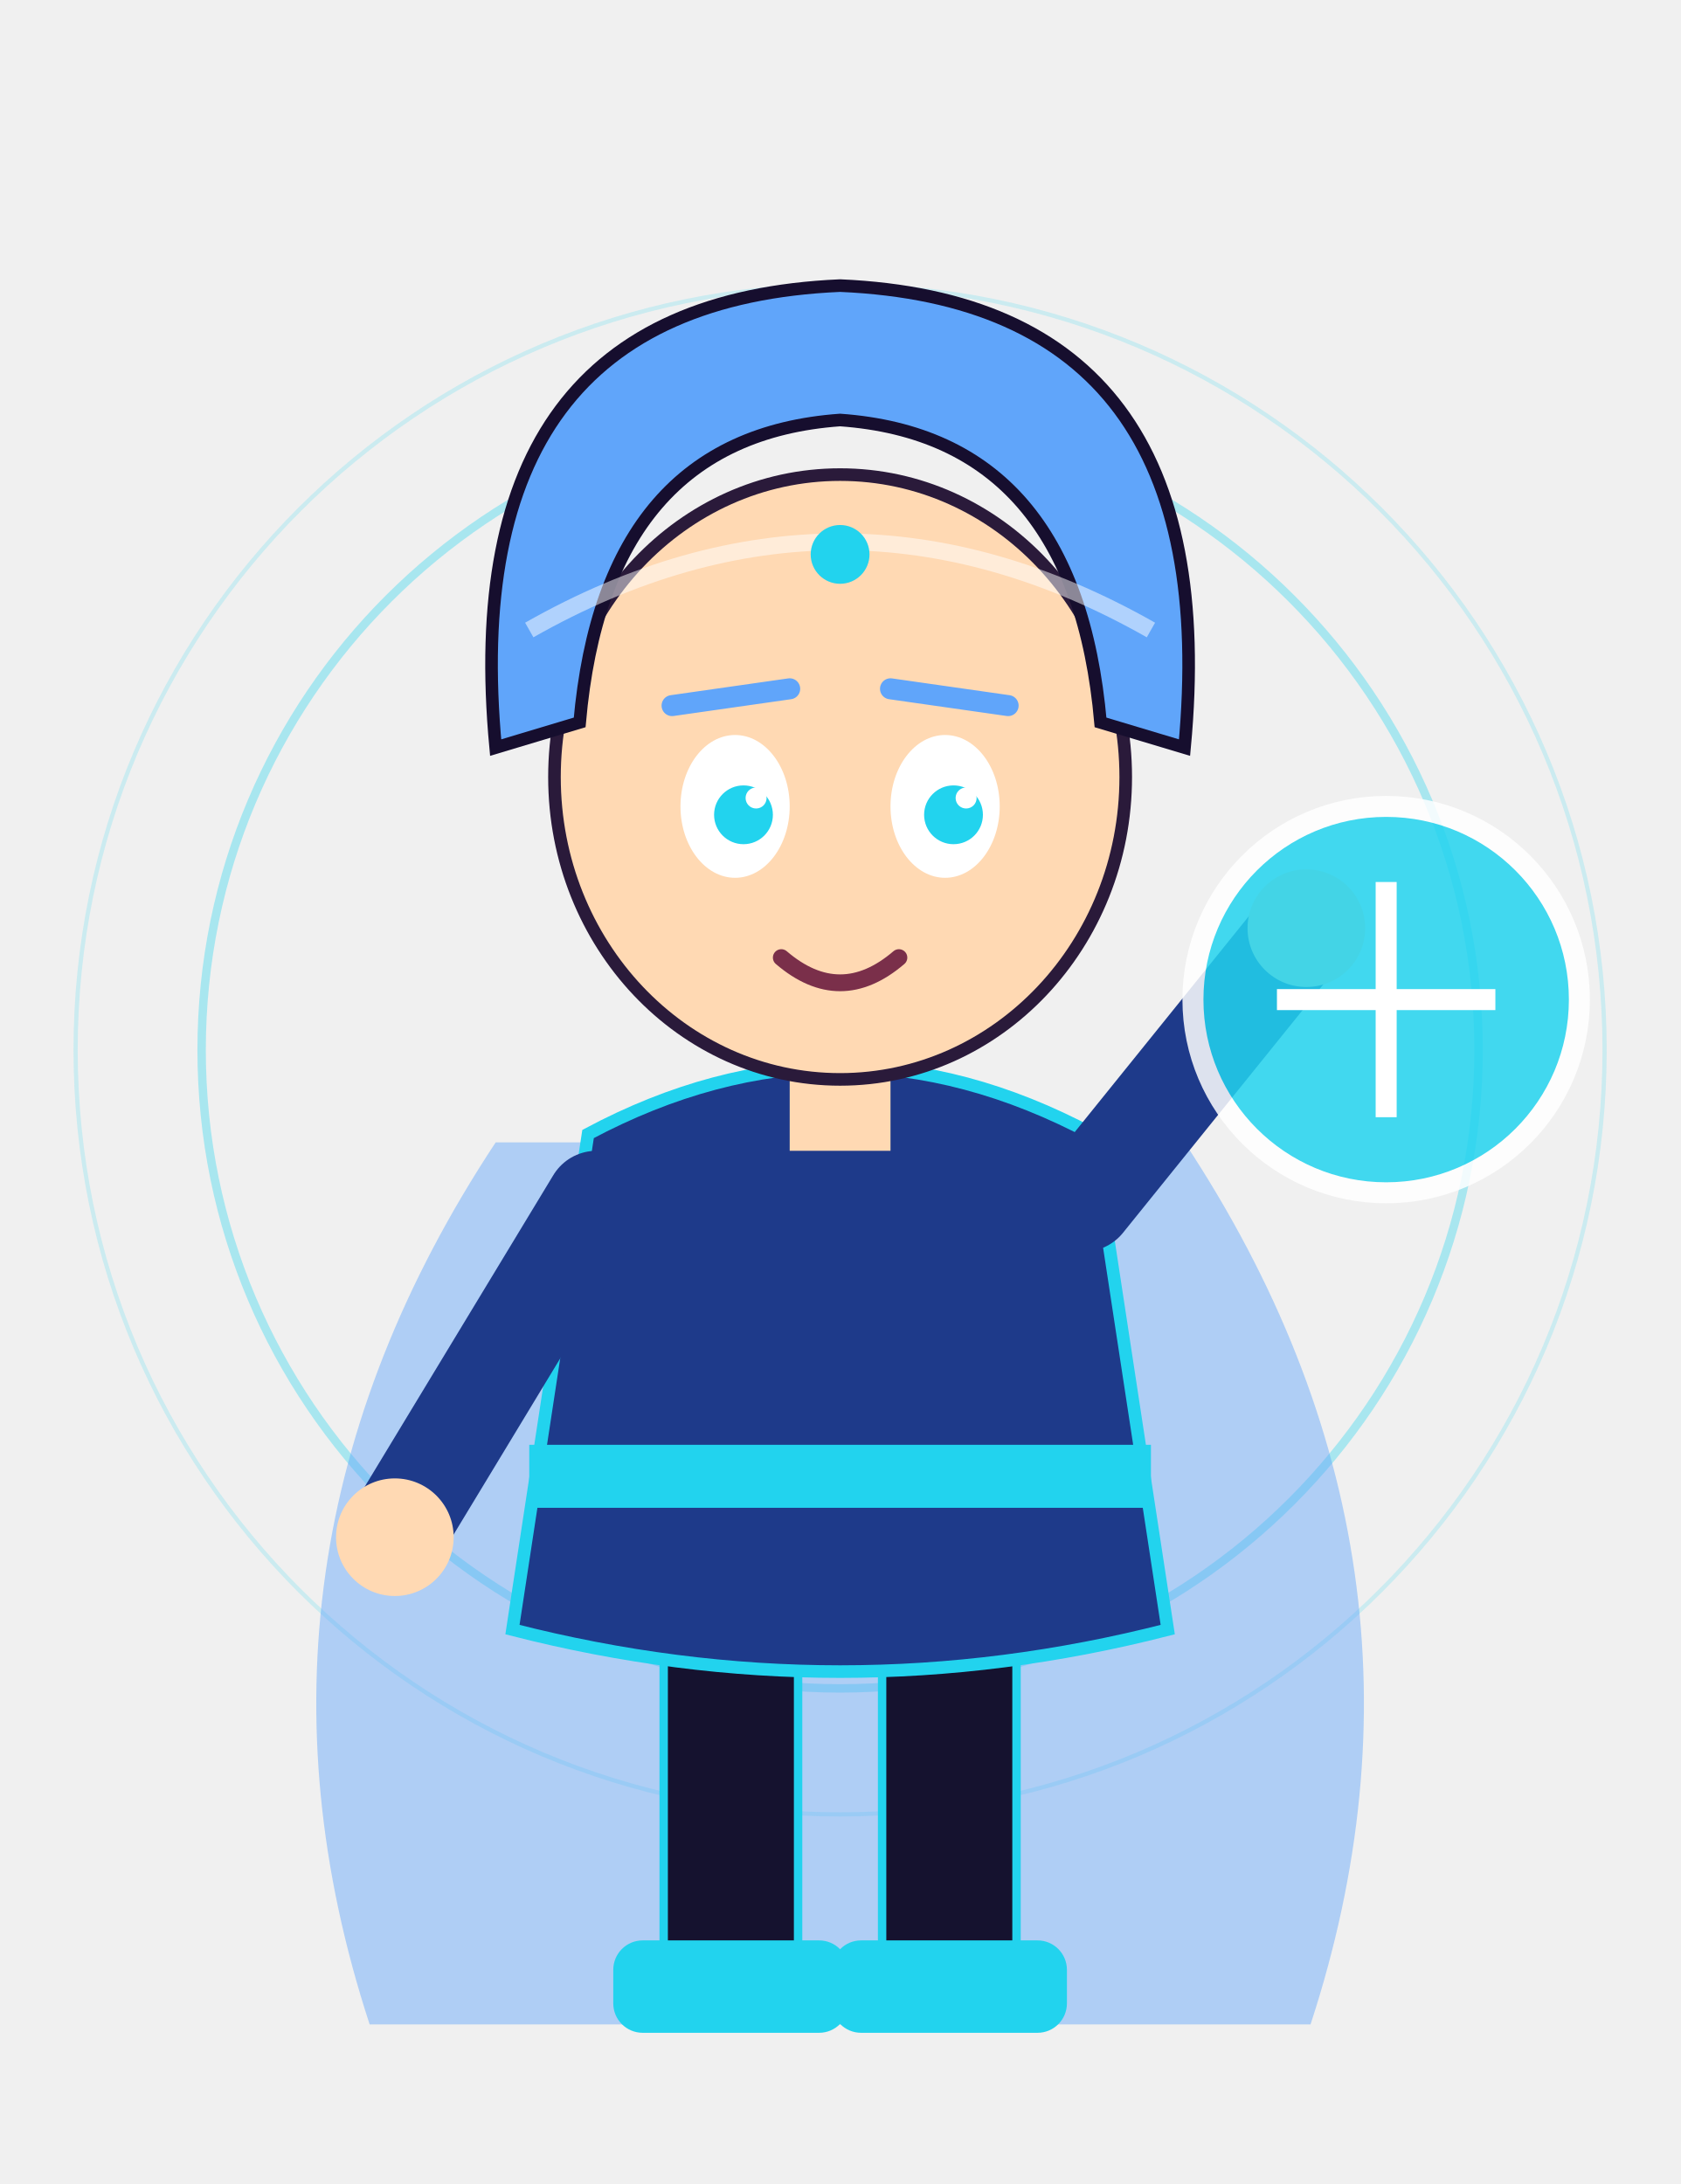
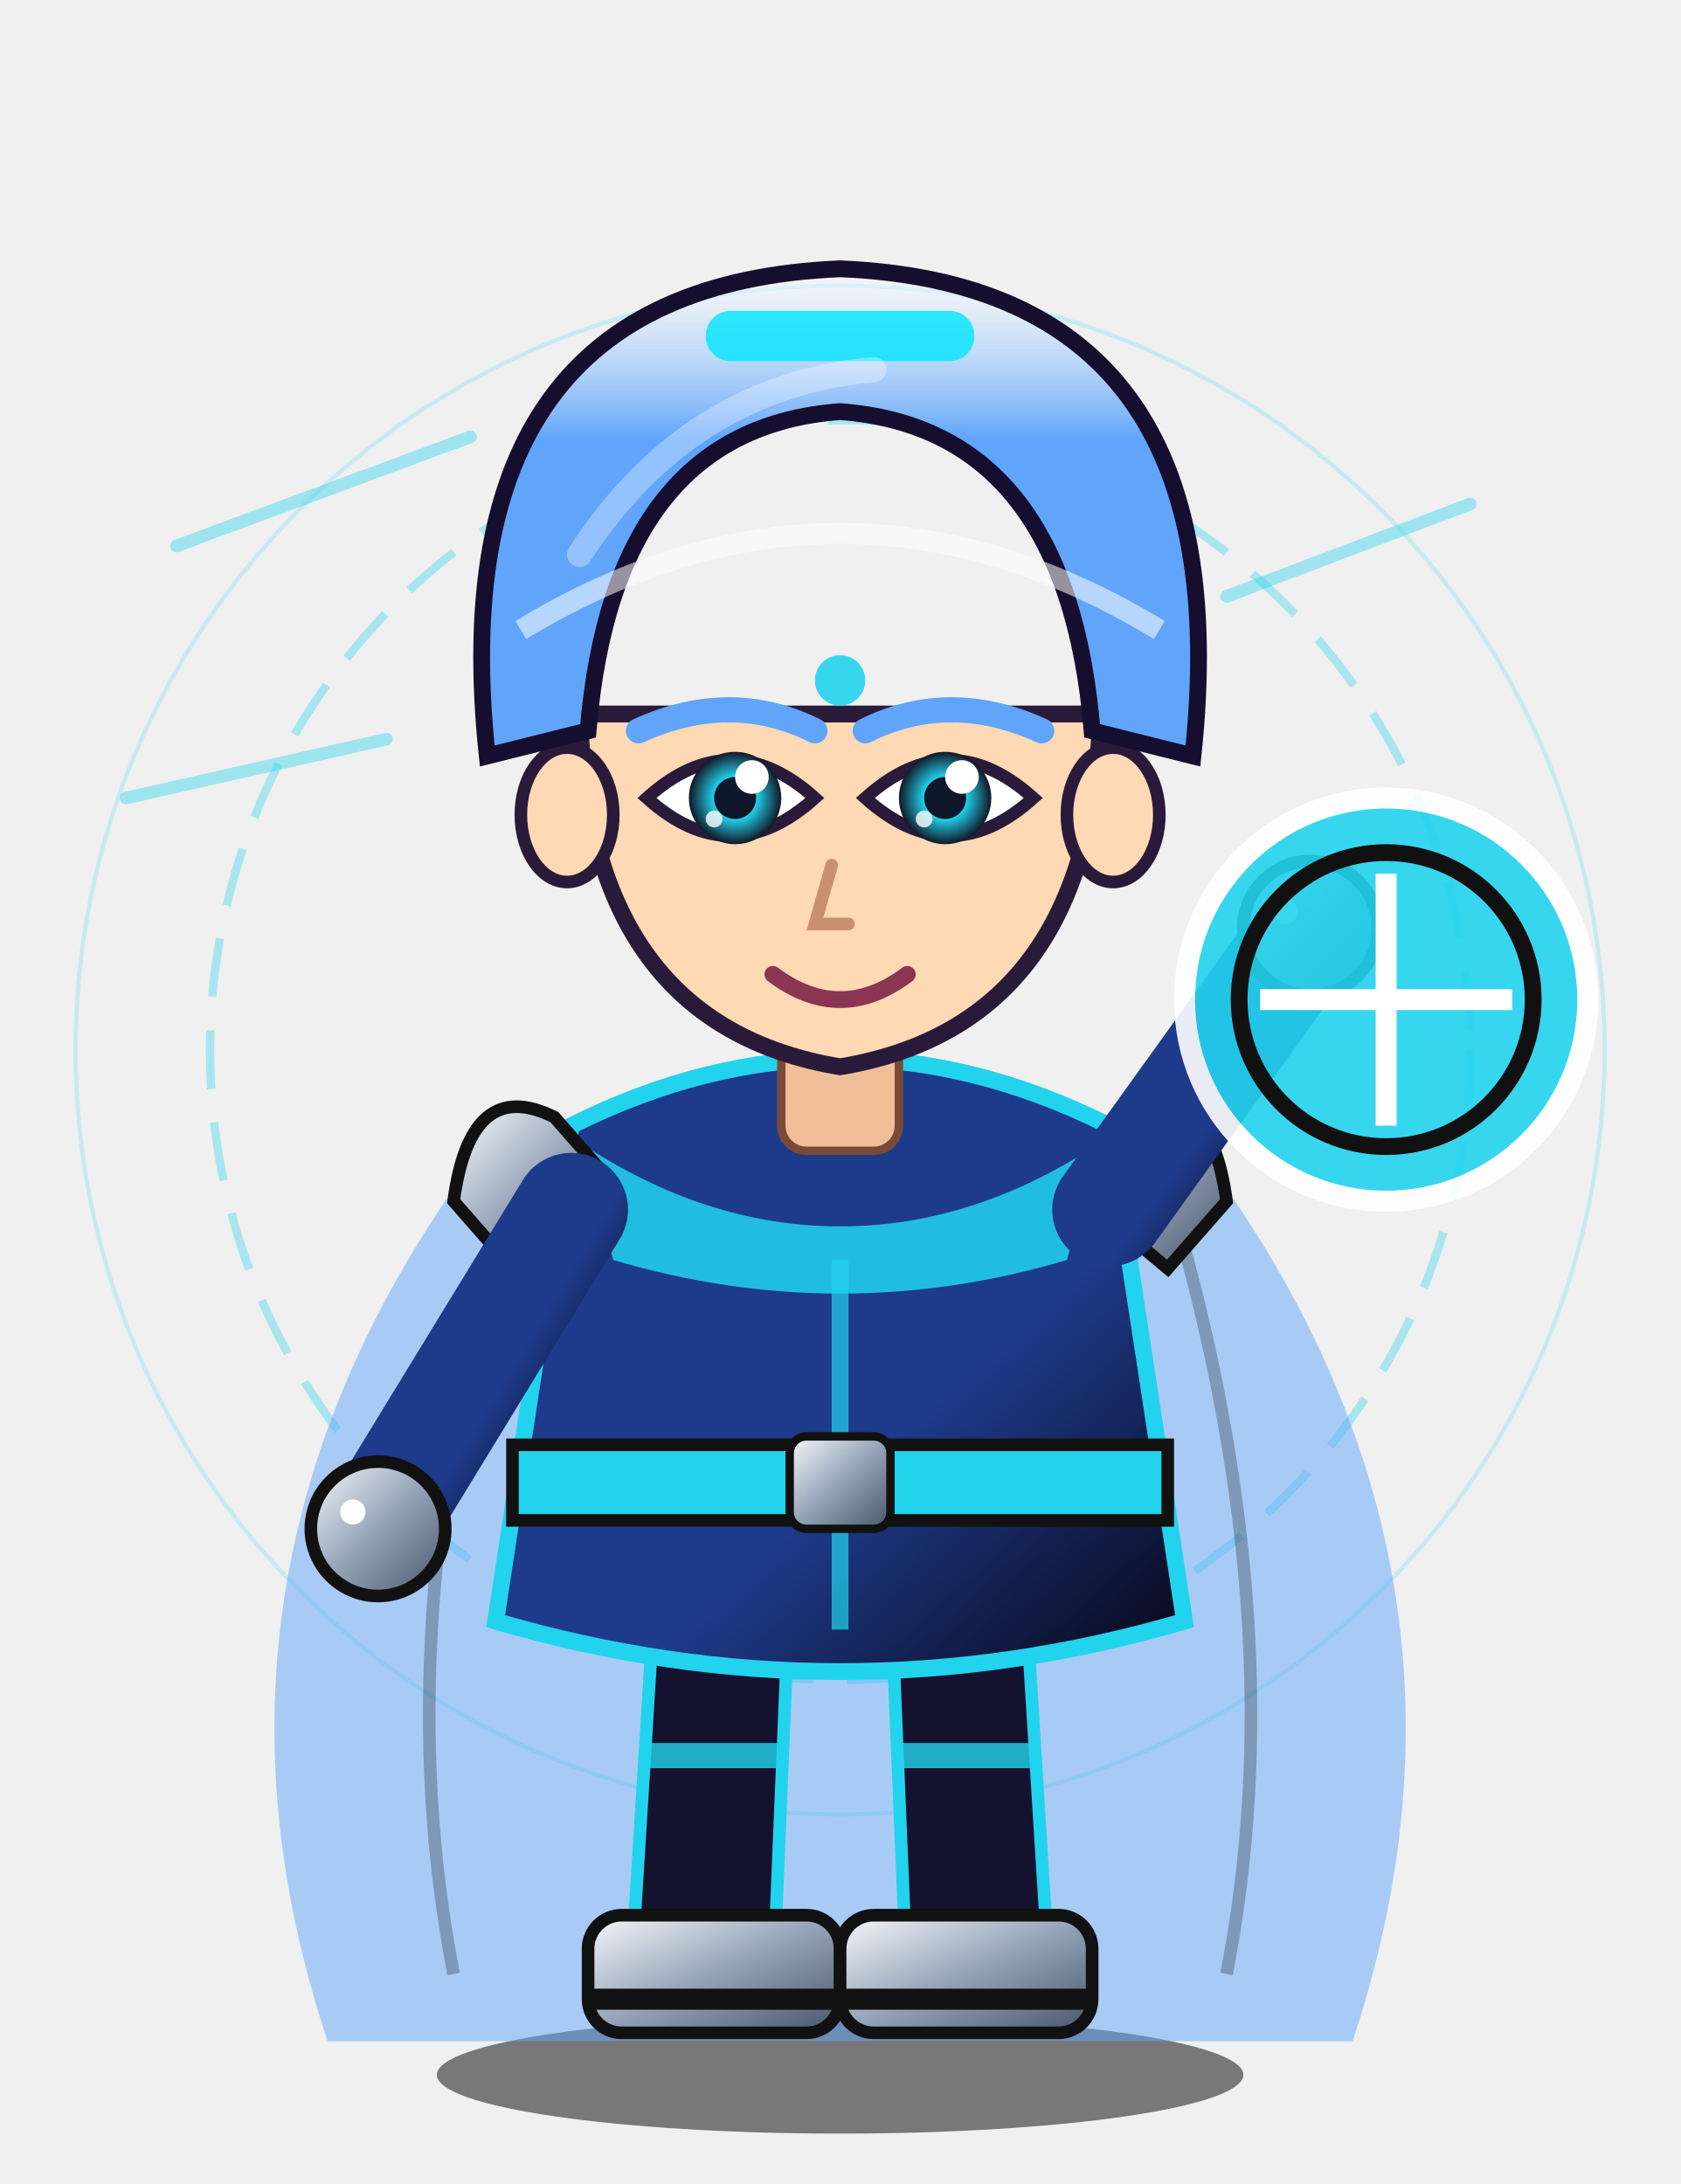
<svg xmlns="http://www.w3.org/2000/svg" width="400" height="520" viewBox="0 0 400 520">
  <g transform="scale(1.0)">
-     <circle cx="200" cy="250" r="152" fill="none" stroke="#22d3ee" stroke-width="2" opacity=".35" />
-     <circle cx="200" cy="250" r="182" fill="none" stroke="#22d3ee" stroke-width="1" opacity=".18" />
-     <path d="M118 272 Q52 372 88 482 L312 482 Q348 372 282 272Z" fill="#60a5fa" opacity=".45" />
-     <rect x="158" y="382" width="32" height="98" rx="10" fill="#15122f" stroke="#22d3ee" stroke-width="2" />
-     <rect x="210" y="382" width="32" height="98" rx="10" fill="#15122f" stroke="#22d3ee" stroke-width="2" />
-     <rect x="146" y="462" width="56" height="22" rx="7" fill="#22d3ee" />
-     <rect x="198" y="462" width="56" height="22" rx="7" fill="#22d3ee" />
-     <path d="M140 270 Q200 238 260 270 L278 388 Q200 408 122 388Z" fill="#1e3a8a" stroke="#22d3ee" stroke-width="3" />
-     <rect x="126" y="344" width="148" height="15" fill="#22d3ee" />
-     <path d="M142 286 L96 362" stroke="#1e3a8a" stroke-width="24" stroke-linecap="round" />
-     <path d="M258 286 L308 224" stroke="#1e3a8a" stroke-width="24" stroke-linecap="round" />
-     <circle cx="94" cy="366" r="14" fill="#ffd9b3" />
-     <circle cx="311" cy="221" r="14" fill="#ffd9b3" />
-     <rect x="188" y="248" width="24" height="26" fill="#ffd9b3" />
-     <ellipse cx="200" cy="185" rx="68" ry="72" fill="#ffd9b3" stroke="#2a1a3a" stroke-width="3" />
-     <path d="M118 178 Q108 72 200 68 Q292 72 282 178 L262 172 Q256 104 200 100 Q144 104 138 172Z" fill="#60a5fa" stroke="#160e2e" stroke-width="3" />
-     <path d="M126 150 Q200 108 274 150" fill="none" stroke="#fff" stroke-width="4" opacity=".5" />
-     <ellipse cx="175" cy="192" rx="13" ry="17" fill="#fff" />
-     <ellipse cx="225" cy="192" rx="13" ry="17" fill="#fff" />
-     <circle cx="177" cy="194" r="7" fill="#22d3ee" />
-     <circle cx="227" cy="194" r="7" fill="#22d3ee" />
-     <circle cx="180" cy="190" r="2.5" fill="#fff" />
-     <circle cx="230" cy="190" r="2.5" fill="#fff" />
-     <path d="M160 168 L188 164 M212 164 L240 168" stroke="#60a5fa" stroke-width="5" stroke-linecap="round" />
-     <path d="M186 228 Q200 240 214 228" fill="none" stroke="#7a2f4a" stroke-width="4" stroke-linecap="round" />
-     <circle cx="200" cy="132" r="7" fill="#22d3ee" />
-     <circle cx="330" cy="238" r="46" fill="#22d3ee" opacity=".85" stroke="#fff" stroke-width="5" />
-     <path d="M330 210 L330 266 M304 238 L356 238" stroke="#fff" stroke-width="5" />
+     <defs>
+       <linearGradient id="cuerpo-robotito" x1="0" y1="0" x2="1" y2="1">
+         <stop offset="0" stop-color="#1e3a8a" />
+         <stop offset=".6" stop-color="#1e3a8a" />
+         <stop offset="1" stop-color="#070512" />
+       </linearGradient>
+       <linearGradient id="pelo-robotito" x1="0" y1="0" x2="0" y2="1">
+         <stop offset="0" stop-color="#ffffff" stop-opacity=".45" />
+         <stop offset=".35" stop-color="#60a5fa" />
+         <stop offset="1" stop-color="#60a5fa" />
+       </linearGradient>
+       <radialGradient id="iris-robotito">
+         <stop offset="0" stop-color="#fff" />
+         <stop offset=".45" stop-color="#22d3ee" />
+         <stop offset="1" stop-color="#111827" />
+       </radialGradient>
+       <linearGradient id="metal-robotito" x1="0" y1="0" x2="1" y2="1">
+         <stop offset="0" stop-color="#f8fafc" />
+         <stop offset=".5" stop-color="#94a3b8" />
+         <stop offset="1" stop-color="#475569" />
+       </linearGradient>
+     </defs>
+     <ellipse cx="200" cy="494" rx="96" ry="14" fill="#000" opacity=".5" />
+     <circle cx="200" cy="250" r="150" fill="none" stroke="#22d3ee" stroke-width="2" opacity=".35" stroke-dasharray="14 8" />
+     <circle cx="200" cy="250" r="182" fill="none" stroke="#22d3ee" stroke-width="1" opacity=".2" />
+     <path d="M42 130 l70 -26 M30 190 l62 -14 M350 120 l-58 22" stroke="#22d3ee" stroke-width="3" opacity=".4" stroke-linecap="round" />
+     <path d="M116 272 Q40 372 78 486 L322 486 Q360 372 284 272Z" fill="#60a5fa" opacity=".5" />
+     <path d="M120 290 Q92 388 108 470 M280 290 Q308 388 292 470" fill="none" stroke="#000" stroke-width="3" opacity=".25" />
+     <path d="M156 378 L150 474 L184 474 L188 378Z" fill="#15122f" stroke="#22d3ee" stroke-width="3" />
+     <path d="M212 378 L216 474 L250 474 L244 378Z" fill="#15122f" stroke="#22d3ee" stroke-width="3" />
+     <path d="M154 418 L186 418 M214 418 L246 418" stroke="#22d3ee" stroke-width="6" opacity=".8" />
+     <rect x="140" y="456" width="60" height="28" rx="8" fill="url(#metal-robotito)" stroke="#111" stroke-width="3" />
+     <rect x="200" y="456" width="60" height="28" rx="8" fill="url(#metal-robotito)" stroke="#111" stroke-width="3" />
+     <path d="M140 476 H200 M200 476 H260" stroke="#111" stroke-width="5" />
+     <path d="M136 268 Q200 236 264 268 L282 386 Q200 410 118 386Z" fill="url(#cuerpo-robotito)" stroke="#22d3ee" stroke-width="4" />
+     <path d="M138 272 Q168 292 200 292 Q232 292 262 272 L254 300 Q200 316 146 300Z" fill="#22d3ee" opacity=".85" />
+     <path d="M132 266 Q112 256 108 286 L122 302 L146 282Z" fill="url(#metal-robotito)" stroke="#111" stroke-width="3" />
+     <path d="M268 266 Q288 256 292 286 L278 302 L254 282Z" fill="url(#metal-robotito)" stroke="#111" stroke-width="3" />
+     <path d="M200 300 L200 388" stroke="#22d3ee" stroke-width="4" opacity=".7" />
+     <rect x="122" y="344" width="156" height="18" fill="#22d3ee" stroke="#111" stroke-width="3" />
+     <rect x="188" y="342" width="24" height="22" rx="4" fill="url(#metal-robotito)" stroke="#111" stroke-width="2" />
+     <path d="M136 288 L92 360" stroke="url(#cuerpo-robotito)" stroke-width="27" stroke-linecap="round" />
+     <path d="M264 288 L310 224" stroke="url(#cuerpo-robotito)" stroke-width="27" stroke-linecap="round" />
+     <circle cx="90" cy="364" r="16" fill="url(#metal-robotito)" stroke="#111" stroke-width="3" />
+     <circle cx="312" cy="221" r="16" fill="url(#metal-robotito)" stroke="#111" stroke-width="3" />
+     <circle cx="84" cy="360" r="3" fill="#fff" />
+     <circle cx="306" cy="217" r="3" fill="#fff" />
+     <rect x="186" y="244" width="28" height="30" rx="6" fill="#f0be97" stroke="#7a4a35" stroke-width="2" />
+     <path d="M138 170 Q140 244 200 254 Q260 244 262 170Z" fill="#ffd9b3" stroke="#2a1a3a" stroke-width="4" />
+     <ellipse cx="135" cy="194" rx="11" ry="16" fill="#ffd9b3" stroke="#2a1a3a" stroke-width="3" />
+     <ellipse cx="265" cy="194" rx="11" ry="16" fill="#ffd9b3" stroke="#2a1a3a" stroke-width="3" />
+     <path d="M154 190 Q174 172 194 190 Q174 208 154 190Z" fill="#fff" stroke="#2a1a3a" stroke-width="3" />
+     <path d="M206 190 Q226 172 246 190 Q226 208 206 190Z" fill="#fff" stroke="#2a1a3a" stroke-width="3" />
+     <circle cx="175" cy="190" r="11" fill="url(#iris-robotito)" />
+     <circle cx="225" cy="190" r="11" fill="url(#iris-robotito)" />
+     <circle cx="175" cy="190" r="5" fill="#0f172a" />
+     <circle cx="225" cy="190" r="5" fill="#0f172a" />
+     <circle cx="179" cy="185" r="4" fill="#fff" />
+     <circle cx="229" cy="185" r="4" fill="#fff" />
+     <circle cx="170" cy="195" r="2" fill="#fff" opacity=".8" />
+     <circle cx="220" cy="195" r="2" fill="#fff" opacity=".8" />
+     <path d="M152 174 Q174 164 194 174 M206 174 Q226 164 248 174" fill="none" stroke="#60a5fa" stroke-width="6" stroke-linecap="round" />
+     <path d="M198 206 L194 220 L202 220" fill="none" stroke="#c98f6e" stroke-width="3" stroke-linecap="round" />
+     <path d="M184 232 Q200 244 216 232" fill="none" stroke="#8a3552" stroke-width="4" stroke-linecap="round" />
+     <circle cx="200" cy="162" r="6" fill="#22d3ee" opacity=".9" />
+     <path d="M116 180 Q104 68 200 64 Q296 68 284 180 L260 174 Q254 102 200 98 Q146 102 140 174Z" fill="url(#pelo-robotito)" stroke="#160e2e" stroke-width="4" />
+     <path d="M124 150 Q200 104 276 150" fill="none" stroke="#fff" stroke-width="5" opacity=".55" />
+     <rect x="168" y="74" width="64" height="12" rx="6" fill="#00e5ff" opacity=".8" />
+     <path d="M138 132 Q164 92 208 88" fill="none" stroke="#fff" stroke-width="6" opacity=".32" stroke-linecap="round" />
+     <circle cx="330" cy="238" r="48" fill="#22d3ee" opacity=".9" stroke="#fff" stroke-width="5" />
+     <circle cx="330" cy="238" r="35" fill="none" stroke="#111" stroke-width="4" />
+     <path d="M330 208 L330 268 M300 238 L360 238" stroke="#fff" stroke-width="5" />
  </g>
</svg>
